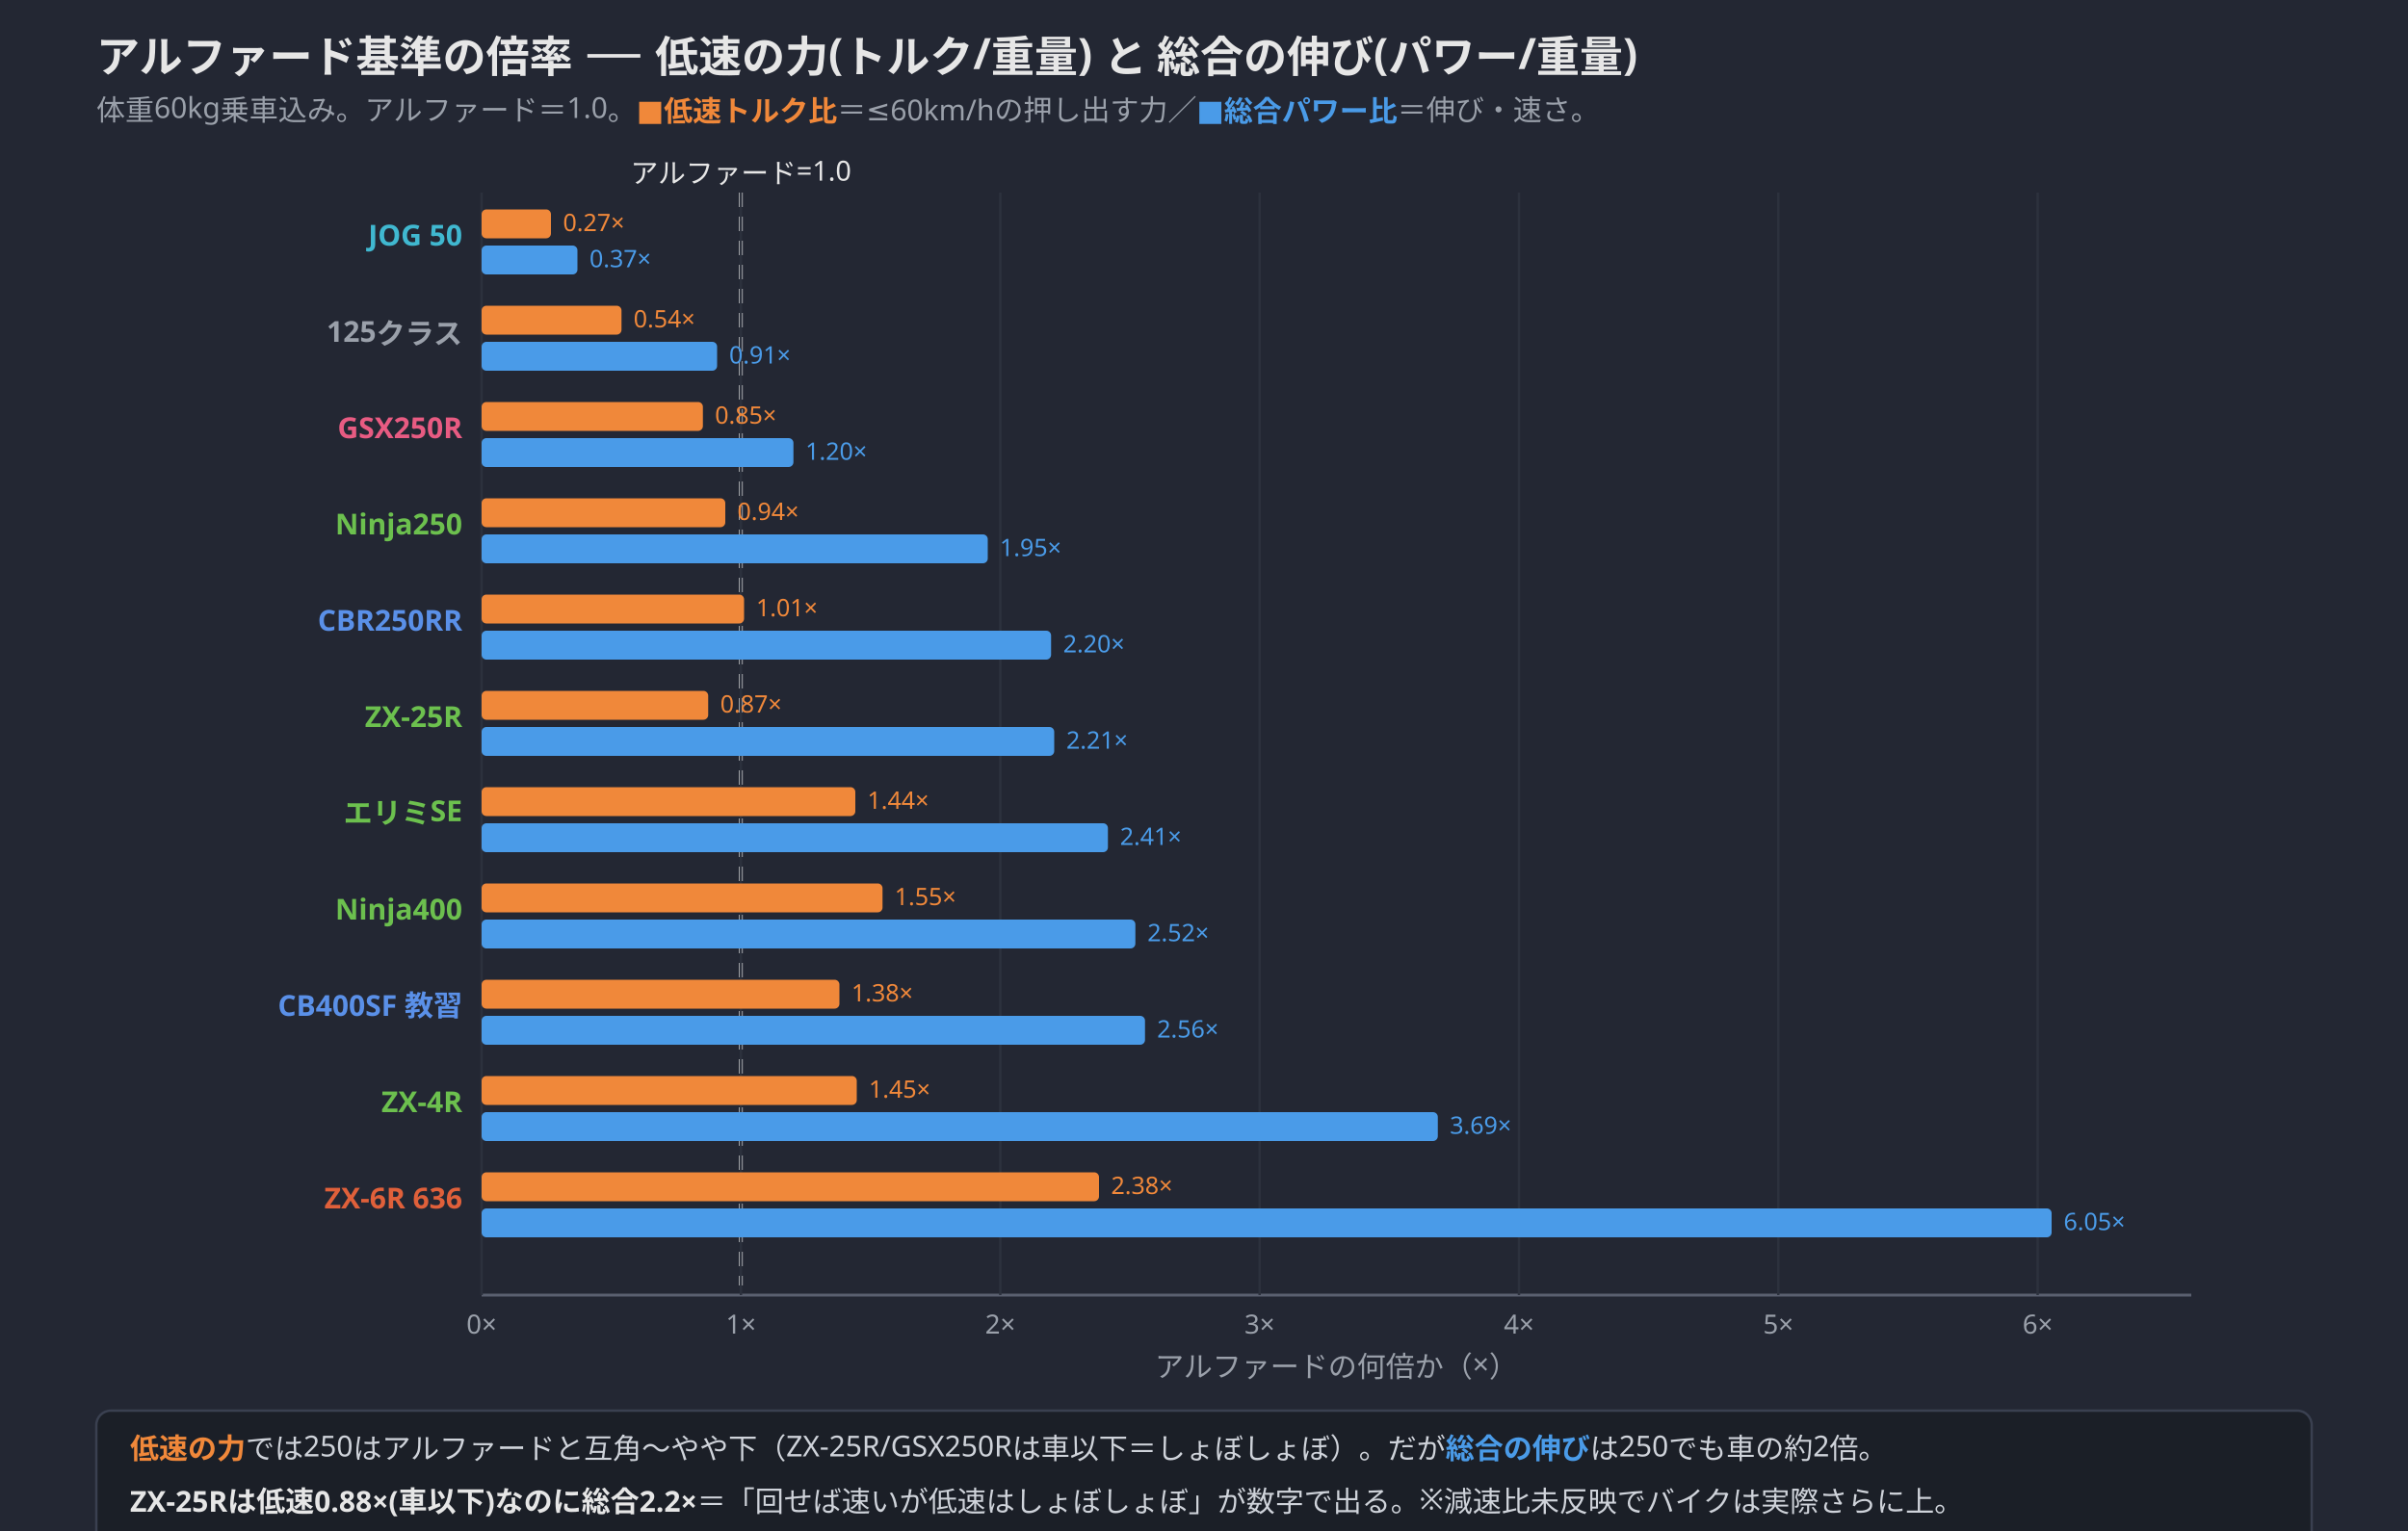
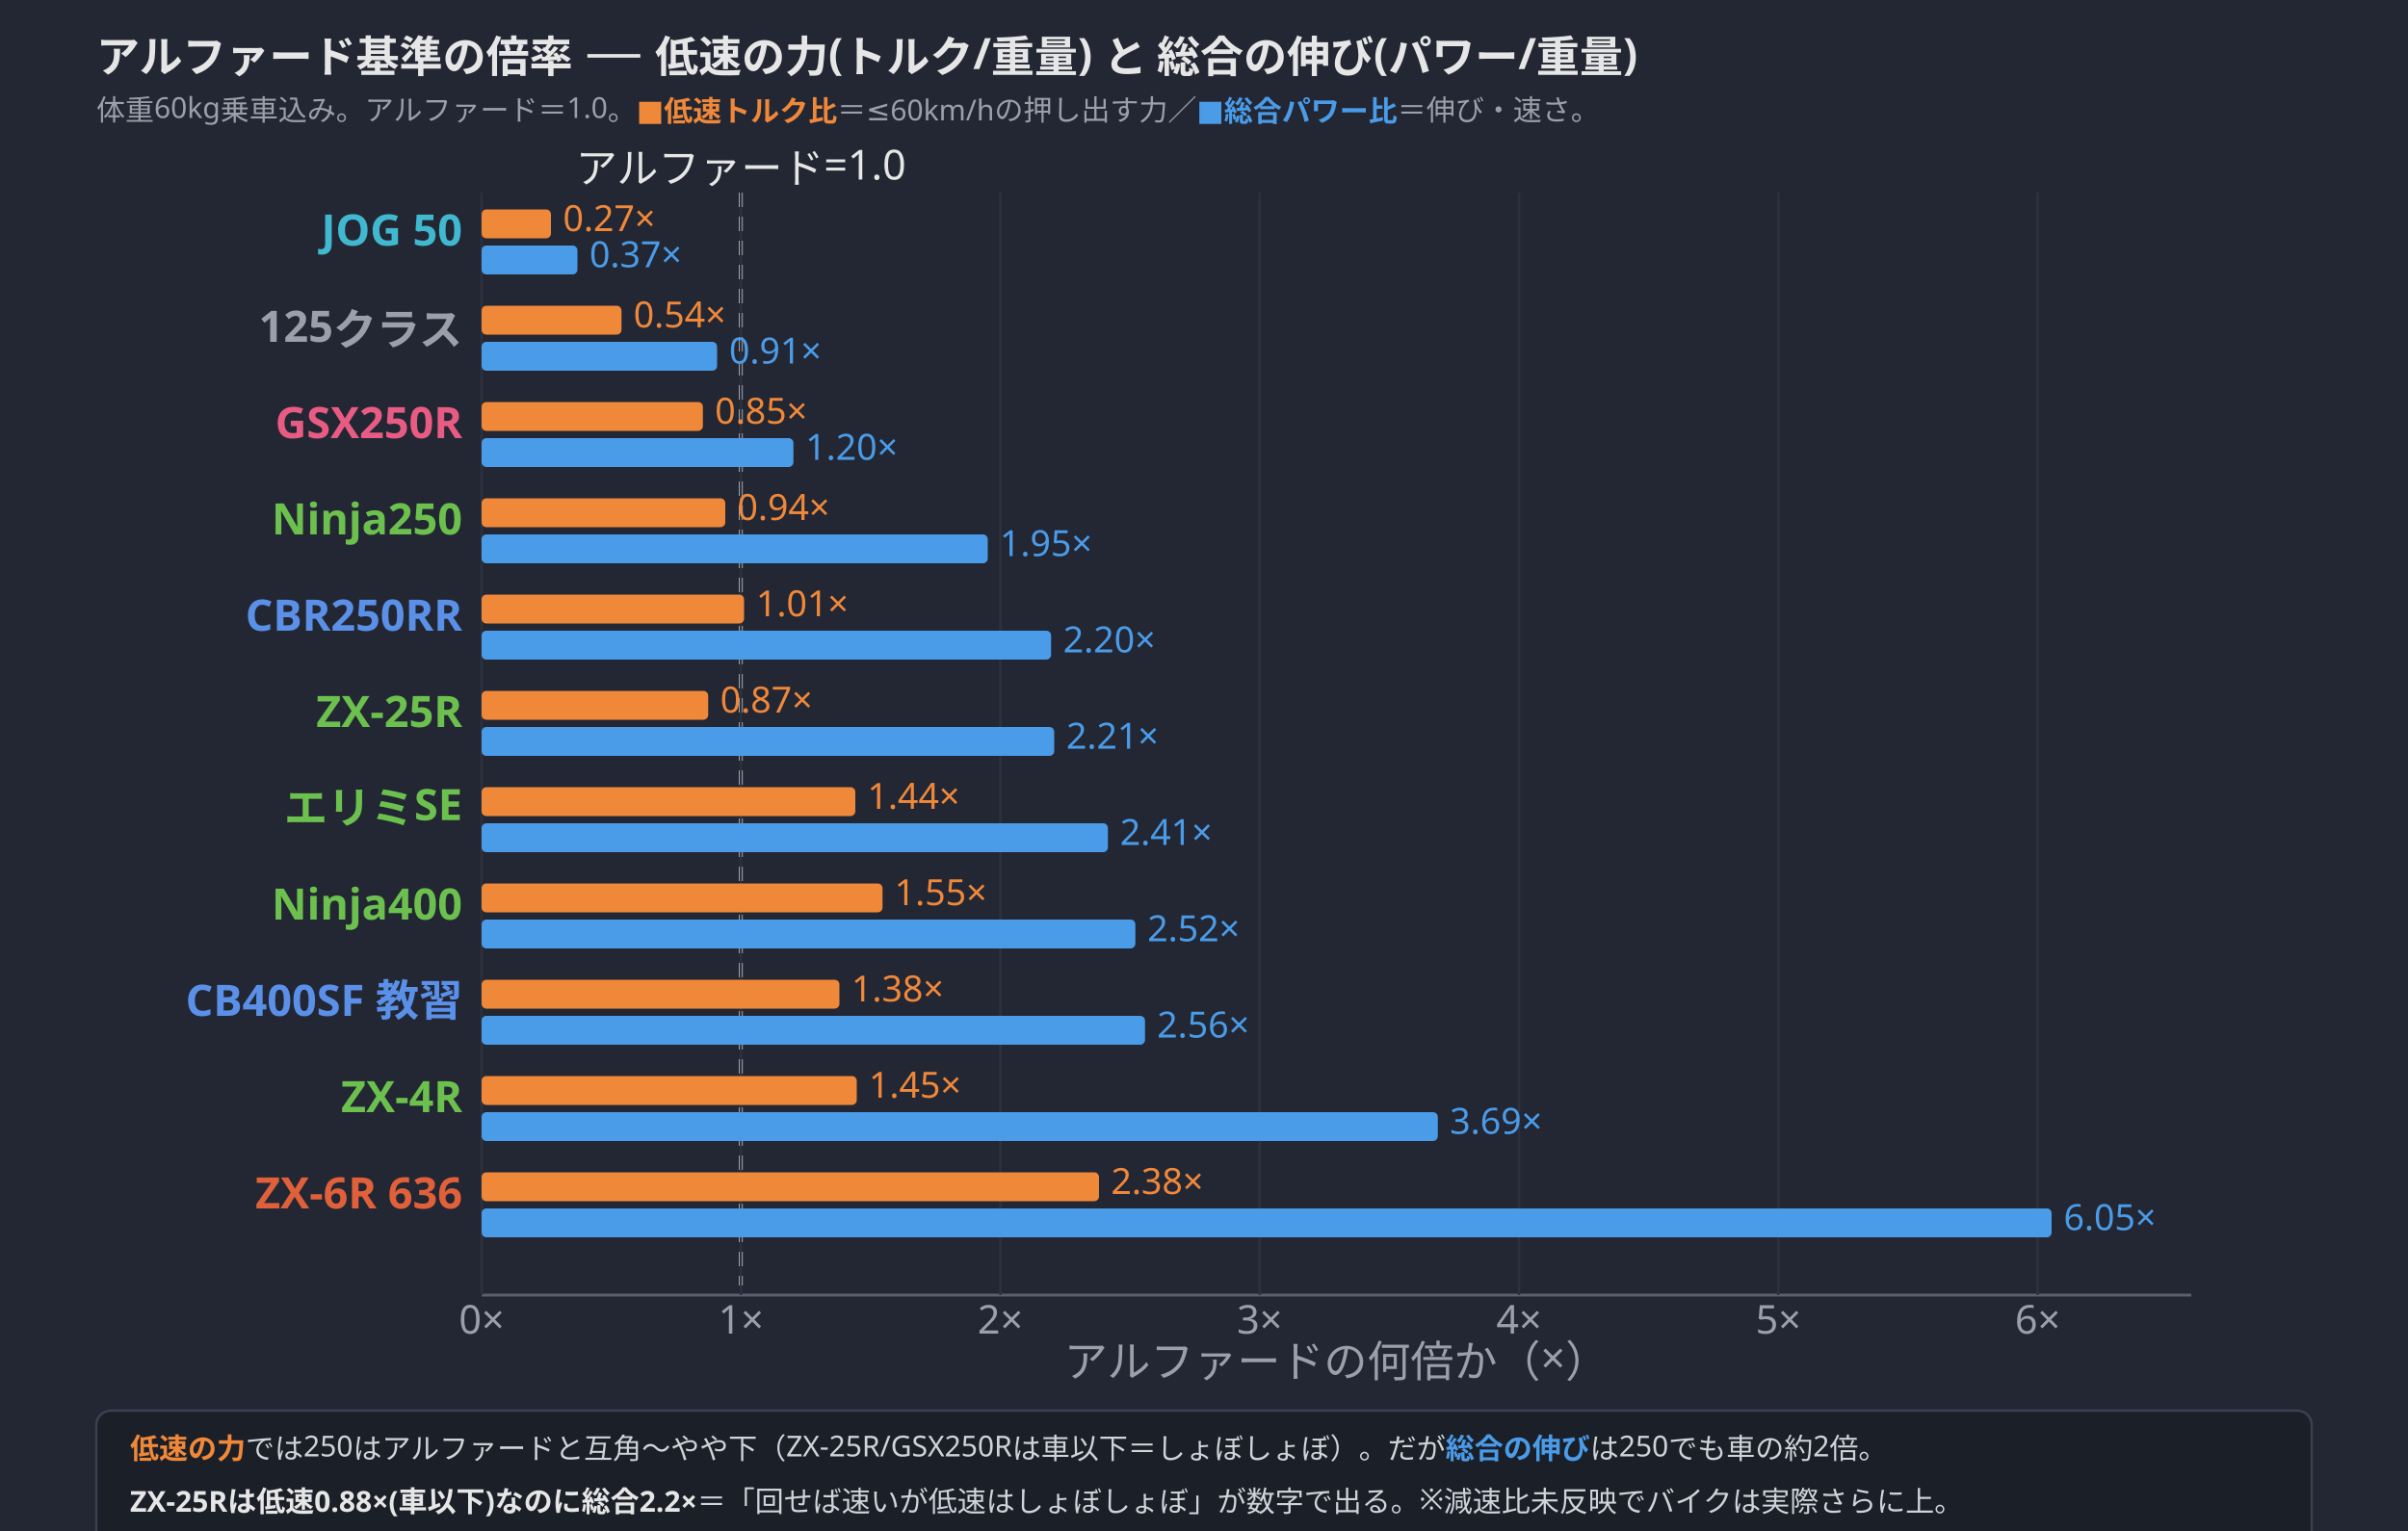
<svg xmlns="http://www.w3.org/2000/svg" viewBox="0 0 1000 636" font-family="'Hiragino Sans','Noto Sans JP',sans-serif">
  <rect x="0" y="0" width="1000" height="636" fill="#232733" />
  <text x="40" y="30" fill="#e6e6e6" font-size="18" font-weight="700">アルファード基準の倍率 ── 低速の力(トルク/重量) と 総合の伸び(パワー/重量)</text>
  <text x="40" y="50" fill="#9aa0aa" font-size="12">体重60kg乗車込み。アルファード＝1.0。<tspan fill="#f0883a" font-weight="700">■低速トルク比</tspan>＝≤60km/hの押し出す力／<tspan fill="#4a9be8" font-weight="700">■総合パワー比</tspan>＝伸び・速さ。</text>
  <line x1="307.7" y1="80" x2="307.7" y2="534" stroke="#e6e6e6" stroke-width="1.5" stroke-dasharray="6 4" />
-   <text x="307.7" y="76" fill="#e6e6e6" font-size="11.5" text-anchor="middle">アルファード=1.0</text>
+   <text x="307.7" y="76" fill="#e6e6e6" font-size="17.2" text-anchor="middle">アルファード=1.0</text>
  <line x1="200" y1="538" x2="910" y2="538" stroke="#5a6070" stroke-width="1.2" />
  <line x1="200.0" y1="80" x2="200.0" y2="538" stroke="#2c313d" stroke-width="1" />
-   <text x="200.0" y="554" fill="#9aa0aa" font-size="11" text-anchor="middle">0×</text>
+   <text x="200.0" y="554" fill="#9aa0aa" font-size="16.5" text-anchor="middle">0×</text>
  <line x1="307.7" y1="80" x2="307.7" y2="538" stroke="#2c313d" stroke-width="1" />
-   <text x="307.7" y="554" fill="#9aa0aa" font-size="11" text-anchor="middle">1×</text>
+   <text x="307.7" y="554" fill="#9aa0aa" font-size="16.5" text-anchor="middle">1×</text>
  <line x1="415.4" y1="80" x2="415.4" y2="538" stroke="#2c313d" stroke-width="1" />
-   <text x="415.4" y="554" fill="#9aa0aa" font-size="11" text-anchor="middle">2×</text>
+   <text x="415.4" y="554" fill="#9aa0aa" font-size="16.5" text-anchor="middle">2×</text>
  <line x1="523.1" y1="80" x2="523.1" y2="538" stroke="#2c313d" stroke-width="1" />
-   <text x="523.1" y="554" fill="#9aa0aa" font-size="11" text-anchor="middle">3×</text>
+   <text x="523.1" y="554" fill="#9aa0aa" font-size="16.5" text-anchor="middle">3×</text>
  <line x1="630.8" y1="80" x2="630.8" y2="538" stroke="#2c313d" stroke-width="1" />
-   <text x="630.8" y="554" fill="#9aa0aa" font-size="11" text-anchor="middle">4×</text>
+   <text x="630.8" y="554" fill="#9aa0aa" font-size="16.5" text-anchor="middle">4×</text>
  <line x1="738.5" y1="80" x2="738.5" y2="538" stroke="#2c313d" stroke-width="1" />
-   <text x="738.5" y="554" fill="#9aa0aa" font-size="11" text-anchor="middle">5×</text>
+   <text x="738.5" y="554" fill="#9aa0aa" font-size="16.5" text-anchor="middle">5×</text>
  <line x1="846.2" y1="80" x2="846.2" y2="538" stroke="#2c313d" stroke-width="1" />
-   <text x="846.2" y="554" fill="#9aa0aa" font-size="11" text-anchor="middle">6×</text>
-   <text x="555" y="572" fill="#9aa0aa" font-size="12" text-anchor="middle">アルファードの何倍か（×）</text>
-   <text x="192" y="102" fill="#40b8d0" font-size="12" text-anchor="end" font-weight="600">JOG 50</text>
+   <text x="846.2" y="554" fill="#9aa0aa" font-size="16.5" text-anchor="middle">6×</text>
+   <text x="555" y="572" fill="#9aa0aa" font-size="18" text-anchor="middle">アルファードの何倍か（×）</text>
+   <text x="192" y="102" fill="#40b8d0" font-size="18" text-anchor="end" font-weight="600">JOG 50</text>
  <rect x="200" y="87" width="28.8" height="12" rx="2" fill="#f0883a" />
-   <text x="233.8" y="96" fill="#f0883a" font-size="10">0.27×</text>
+   <text x="233.8" y="96" fill="#f0883a" font-size="15">0.27×</text>
  <rect x="200" y="102" width="39.8" height="12" rx="2" fill="#4a9be8" />
-   <text x="244.8" y="111" fill="#4a9be8" font-size="10">0.37×</text>
-   <text x="192" y="142" fill="#9aa0aa" font-size="12" text-anchor="end" font-weight="600">125クラス</text>
+   <text x="244.8" y="111" fill="#4a9be8" font-size="15">0.37×</text>
+   <text x="192" y="142" fill="#9aa0aa" font-size="18" text-anchor="end" font-weight="600">125クラス</text>
  <rect x="200" y="127" width="58.1" height="12" rx="2" fill="#f0883a" />
-   <text x="263.1" y="136" fill="#f0883a" font-size="10">0.54×</text>
+   <text x="263.1" y="136" fill="#f0883a" font-size="15">0.54×</text>
  <rect x="200" y="142" width="97.8" height="12" rx="2" fill="#4a9be8" />
-   <text x="302.8" y="151" fill="#4a9be8" font-size="10">0.91×</text>
-   <text x="192" y="182" fill="#e85b82" font-size="12" text-anchor="end" font-weight="600">GSX250R</text>
+   <text x="302.8" y="151" fill="#4a9be8" font-size="15">0.91×</text>
+   <text x="192" y="182" fill="#e85b82" font-size="18" text-anchor="end" font-weight="600">GSX250R</text>
  <rect x="200" y="167" width="91.9" height="12" rx="2" fill="#f0883a" />
-   <text x="296.9" y="176" fill="#f0883a" font-size="10">0.85×</text>
+   <text x="296.9" y="176" fill="#f0883a" font-size="15">0.85×</text>
  <rect x="200" y="182" width="129.5" height="12" rx="2" fill="#4a9be8" />
-   <text x="334.5" y="191" fill="#4a9be8" font-size="10">1.20×</text>
-   <text x="192" y="222" fill="#6cc04e" font-size="12" text-anchor="end" font-weight="600">Ninja250</text>
+   <text x="334.5" y="191" fill="#4a9be8" font-size="15">1.20×</text>
+   <text x="192" y="222" fill="#6cc04e" font-size="18" text-anchor="end" font-weight="600">Ninja250</text>
  <rect x="200" y="207" width="101.2" height="12" rx="2" fill="#f0883a" />
-   <text x="306.2" y="216" fill="#f0883a" font-size="10">0.94×</text>
+   <text x="306.2" y="216" fill="#f0883a" font-size="15">0.94×</text>
  <rect x="200" y="222" width="210.2" height="12" rx="2" fill="#4a9be8" />
-   <text x="415.2" y="231" fill="#4a9be8" font-size="10">1.95×</text>
-   <text x="192" y="262" fill="#5a90e8" font-size="12" text-anchor="end" font-weight="600">CBR250RR</text>
+   <text x="415.2" y="231" fill="#4a9be8" font-size="15">1.95×</text>
+   <text x="192" y="262" fill="#5a90e8" font-size="18" text-anchor="end" font-weight="600">CBR250RR</text>
  <rect x="200" y="247" width="109.0" height="12" rx="2" fill="#f0883a" />
-   <text x="314.0" y="256" fill="#f0883a" font-size="10">1.01×</text>
+   <text x="314.0" y="256" fill="#f0883a" font-size="15">1.01×</text>
  <rect x="200" y="262" width="236.5" height="12" rx="2" fill="#4a9be8" />
-   <text x="441.5" y="271" fill="#4a9be8" font-size="10">2.20×</text>
-   <text x="192" y="302" fill="#6cc04e" font-size="12" text-anchor="end" font-weight="600">ZX-25R</text>
+   <text x="441.5" y="271" fill="#4a9be8" font-size="15">2.20×</text>
+   <text x="192" y="302" fill="#6cc04e" font-size="18" text-anchor="end" font-weight="600">ZX-25R</text>
  <rect x="200" y="287" width="94.1" height="12" rx="2" fill="#f0883a" />
-   <text x="299.1" y="296" fill="#f0883a" font-size="10">0.87×</text>
+   <text x="299.1" y="296" fill="#f0883a" font-size="15">0.87×</text>
  <rect x="200" y="302" width="237.8" height="12" rx="2" fill="#4a9be8" />
-   <text x="442.8" y="311" fill="#4a9be8" font-size="10">2.21×</text>
-   <text x="192" y="342" fill="#6cc04e" font-size="12" text-anchor="end" font-weight="600">エリミSE</text>
+   <text x="442.8" y="311" fill="#4a9be8" font-size="15">2.21×</text>
+   <text x="192" y="342" fill="#6cc04e" font-size="18" text-anchor="end" font-weight="600">エリミSE</text>
  <rect x="200" y="327" width="155.2" height="12" rx="2" fill="#f0883a" />
-   <text x="360.2" y="336" fill="#f0883a" font-size="10">1.44×</text>
+   <text x="360.2" y="336" fill="#f0883a" font-size="15">1.44×</text>
  <rect x="200" y="342" width="260.1" height="12" rx="2" fill="#4a9be8" />
-   <text x="465.1" y="351" fill="#4a9be8" font-size="10">2.41×</text>
-   <text x="192" y="382" fill="#6cc04e" font-size="12" text-anchor="end" font-weight="600">Ninja400</text>
+   <text x="465.1" y="351" fill="#4a9be8" font-size="15">2.41×</text>
+   <text x="192" y="382" fill="#6cc04e" font-size="18" text-anchor="end" font-weight="600">Ninja400</text>
  <rect x="200" y="367" width="166.5" height="12" rx="2" fill="#f0883a" />
-   <text x="371.5" y="376" fill="#f0883a" font-size="10">1.55×</text>
+   <text x="371.5" y="376" fill="#f0883a" font-size="15">1.55×</text>
  <rect x="200" y="382" width="271.5" height="12" rx="2" fill="#4a9be8" />
-   <text x="476.5" y="391" fill="#4a9be8" font-size="10">2.52×</text>
-   <text x="192" y="422" fill="#5a90e8" font-size="12" text-anchor="end" font-weight="600">CB400SF 教習</text>
+   <text x="476.5" y="391" fill="#4a9be8" font-size="15">2.52×</text>
+   <text x="192" y="422" fill="#5a90e8" font-size="18" text-anchor="end" font-weight="600">CB400SF 教習</text>
  <rect x="200" y="407" width="148.6" height="12" rx="2" fill="#f0883a" />
-   <text x="353.6" y="416" fill="#f0883a" font-size="10">1.38×</text>
+   <text x="353.6" y="416" fill="#f0883a" font-size="15">1.38×</text>
  <rect x="200" y="422" width="275.5" height="12" rx="2" fill="#4a9be8" />
-   <text x="480.5" y="431" fill="#4a9be8" font-size="10">2.56×</text>
-   <text x="192" y="462" fill="#6cc04e" font-size="12" text-anchor="end" font-weight="600">ZX-4R</text>
+   <text x="480.5" y="431" fill="#4a9be8" font-size="15">2.56×</text>
+   <text x="192" y="462" fill="#6cc04e" font-size="18" text-anchor="end" font-weight="600">ZX-4R</text>
  <rect x="200" y="447" width="155.8" height="12" rx="2" fill="#f0883a" />
-   <text x="360.8" y="456" fill="#f0883a" font-size="10">1.45×</text>
+   <text x="360.8" y="456" fill="#f0883a" font-size="15">1.45×</text>
  <rect x="200" y="462" width="397.1" height="12" rx="2" fill="#4a9be8" />
-   <text x="602.1" y="471" fill="#4a9be8" font-size="10">3.69×</text>
-   <text x="192" y="502" fill="#e0603a" font-size="12" text-anchor="end" font-weight="600">ZX-6R 636</text>
+   <text x="602.1" y="471" fill="#4a9be8" font-size="15">3.69×</text>
+   <text x="192" y="502" fill="#e0603a" font-size="18" text-anchor="end" font-weight="600">ZX-6R 636</text>
  <rect x="200" y="487" width="256.4" height="12" rx="2" fill="#f0883a" />
-   <text x="461.4" y="496" fill="#f0883a" font-size="10">2.38×</text>
+   <text x="461.4" y="496" fill="#f0883a" font-size="15">2.38×</text>
  <rect x="200" y="502" width="652.0" height="12" rx="2" fill="#4a9be8" />
-   <text x="857.0" y="511" fill="#4a9be8" font-size="10">6.05×</text>
+   <text x="857.0" y="511" fill="#4a9be8" font-size="15">6.05×</text>
  <rect x="40" y="586" width="920" height="62" rx="6" fill="#1b1f27" stroke="#3a4050" />
  <text x="54" y="606" fill="#cfd3da" font-size="12">
    <tspan fill="#f0883a" font-weight="700">低速の力</tspan>では250はアルファードと互角〜やや下（ZX-25R/GSX250Rは車以下＝しょぼしょぼ）。だが<tspan fill="#4a9be8" font-weight="700">総合の伸び</tspan>は250でも車の約2倍。</text>
  <text x="54" y="628" fill="#cfd3da" font-size="12">
    <tspan fill="#e6e6e6" font-weight="700">ZX-25Rは低速0.88×(車以下)なのに総合2.2×</tspan>＝「回せば速いが低速はしょぼしょぼ」が数字で出る。※減速比未反映でバイクは実際さらに上。</text>
</svg>
